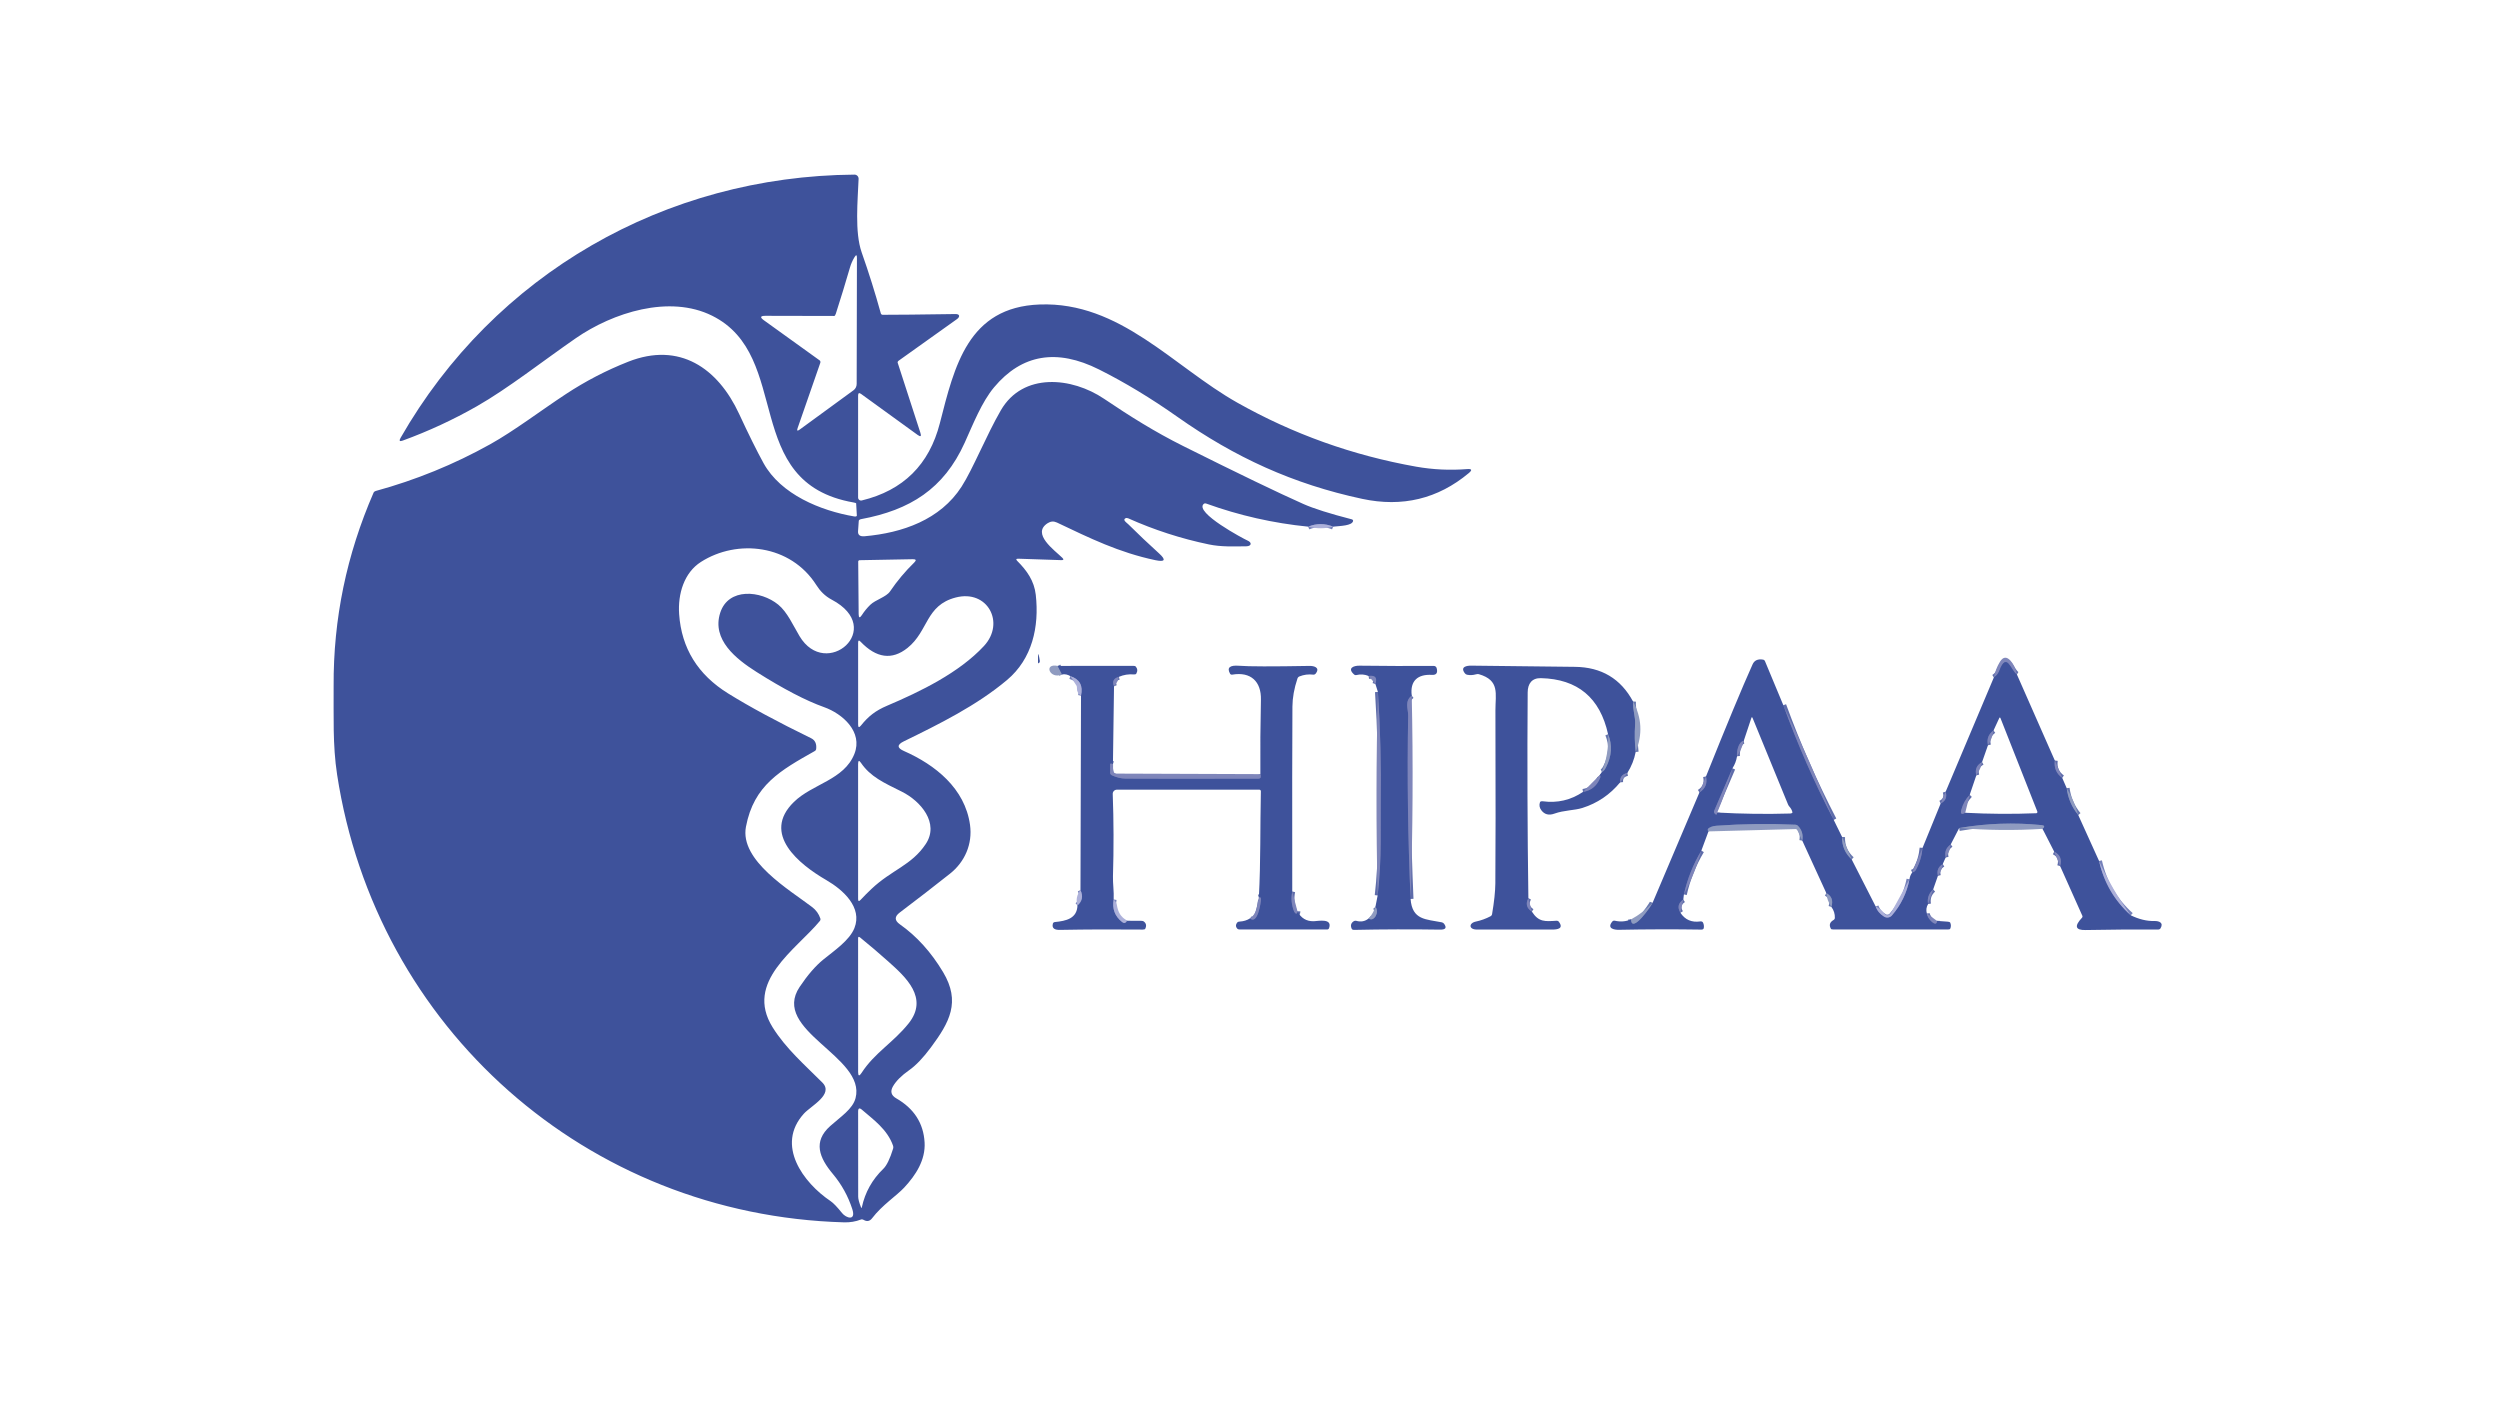
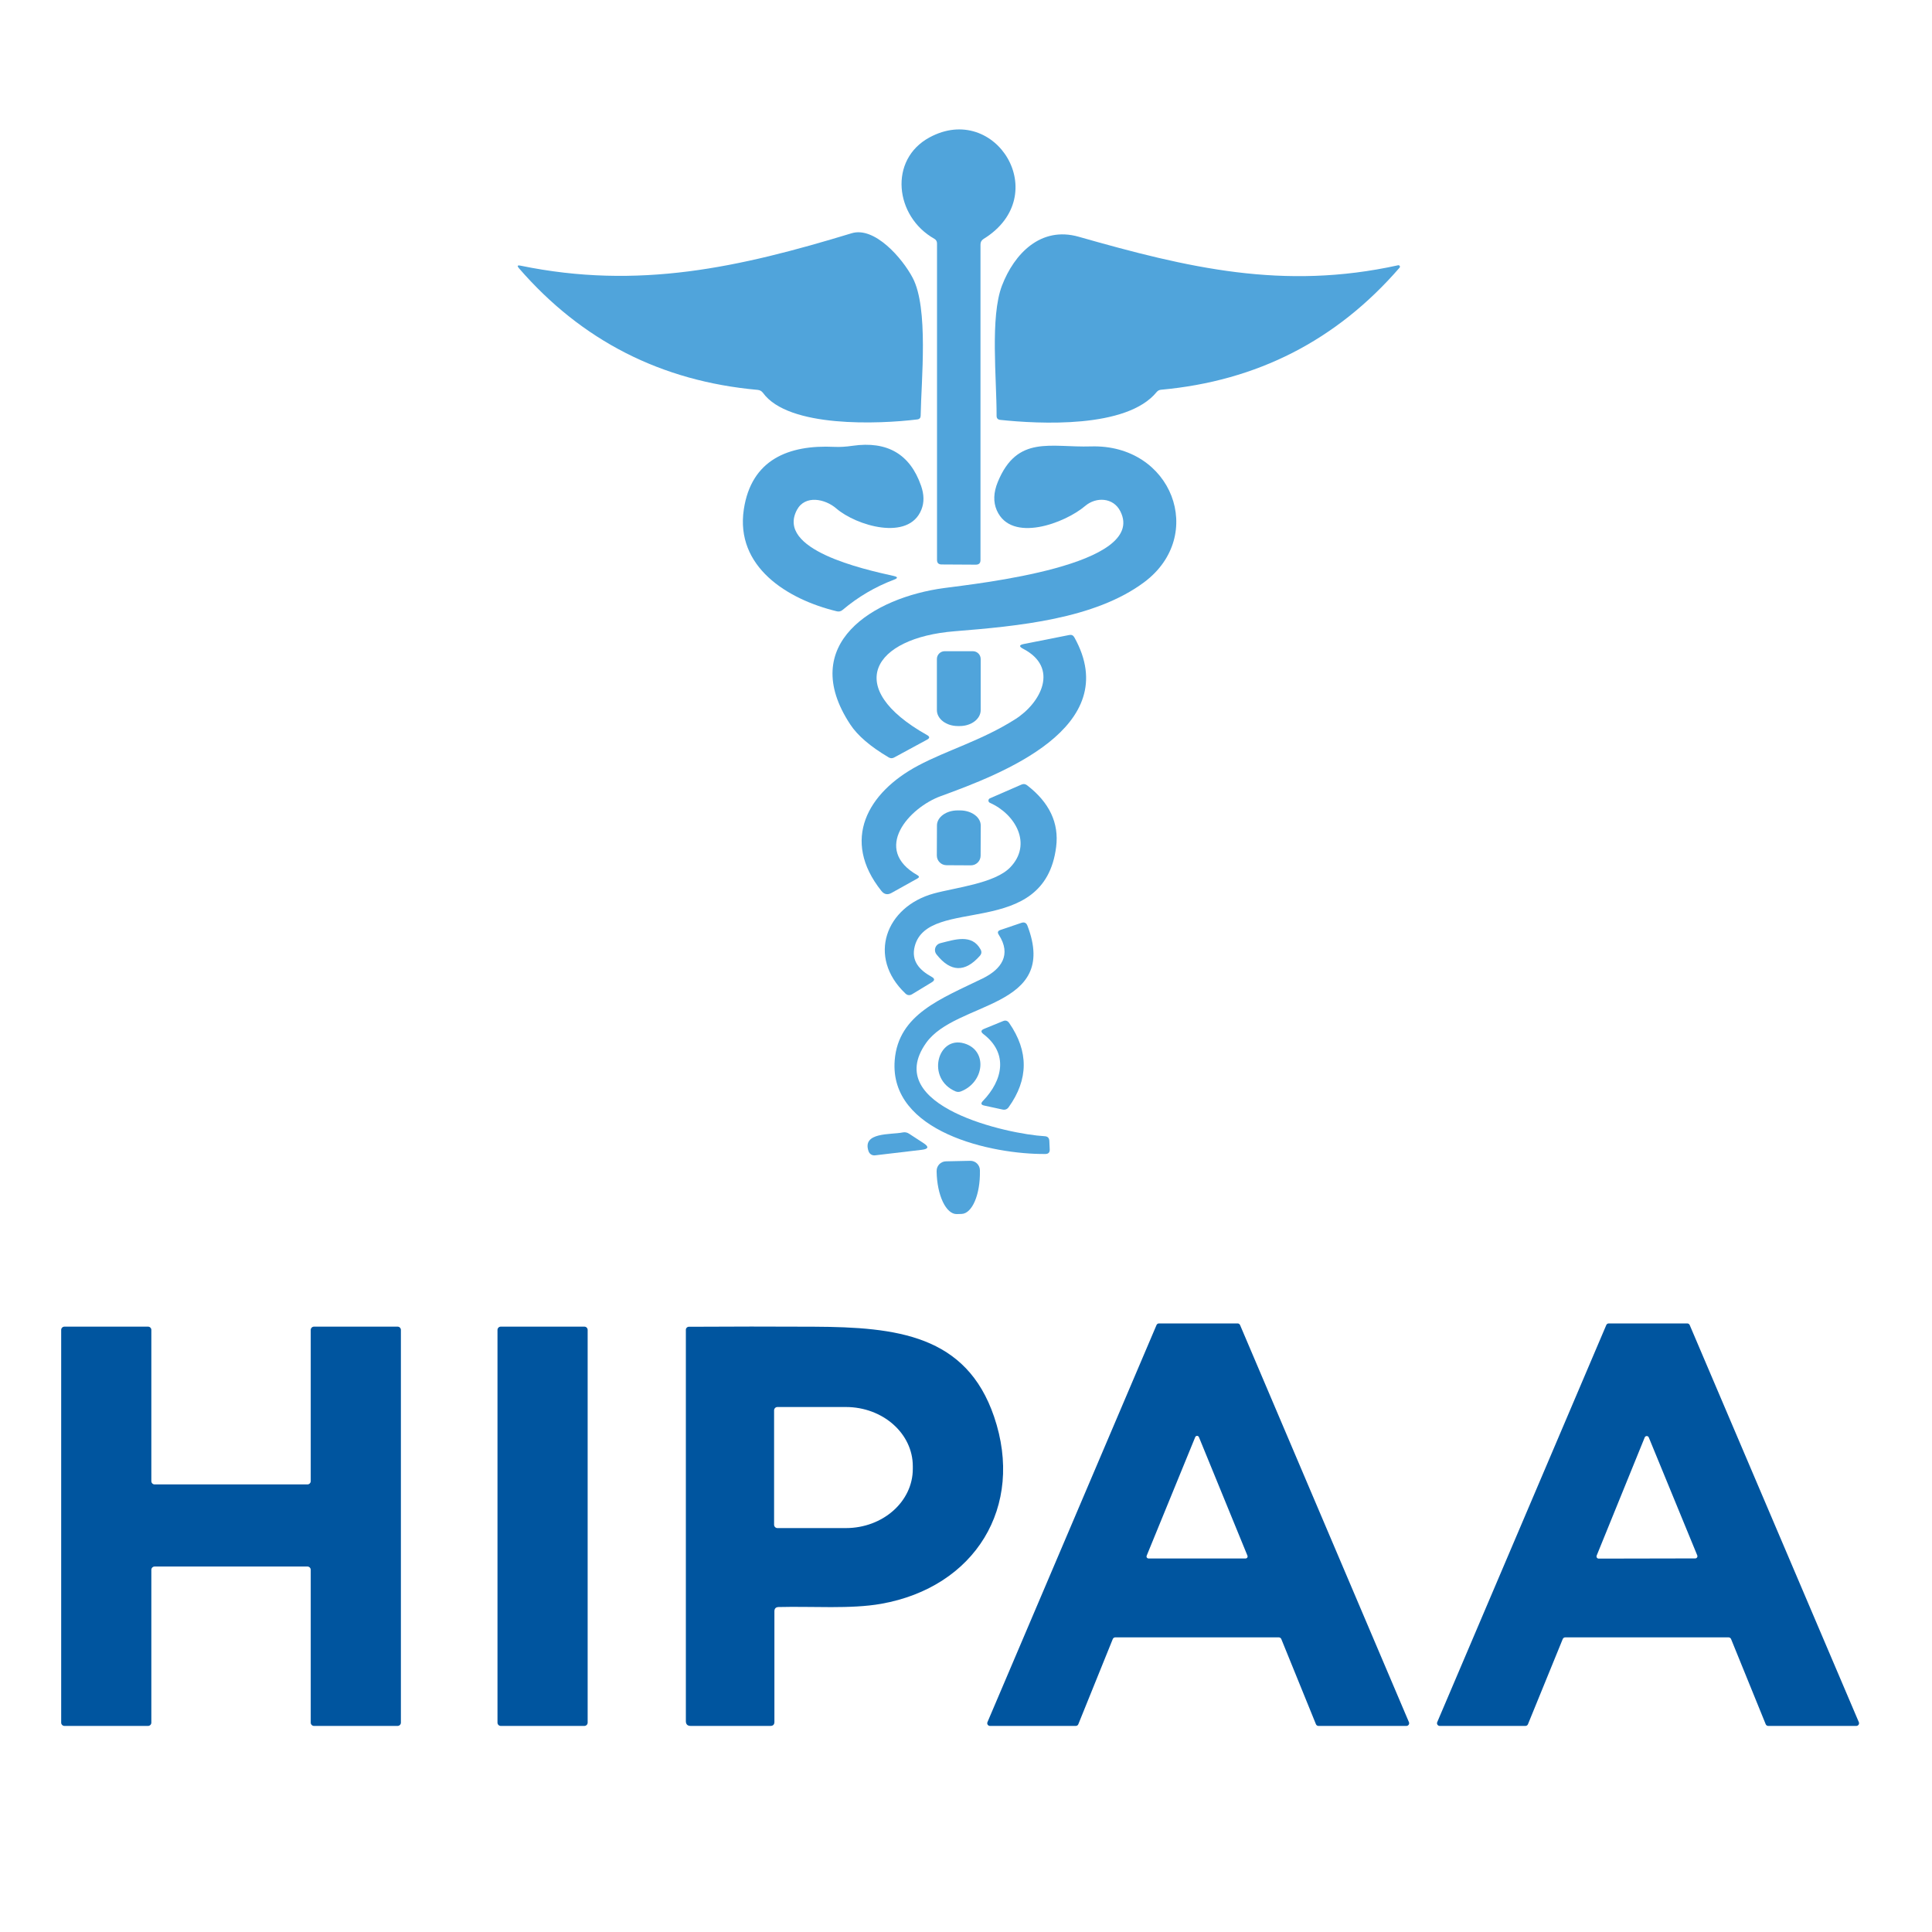
- <svg xmlns="http://www.w3.org/2000/svg" viewBox="0 0 858 481">
-   <g fill="none" stroke-width="2">
-     <path stroke="#7581ba" stroke-opacity=".996" d="M457.54 180.75q-4.3-1.76-8.58 0" vector-effect="non-scaling-stroke" />
-     <path stroke="#5e6caa" d="M692.21 231.5c-2.08-1.19-3.47-8.17-6.03-1.3q-.54 1.46-1.89 2.3m-72.25 9.53q7.36 20.24 17.28 39.34" vector-effect="non-scaling-stroke" />
-     <path stroke="#6777ae" d="M632.21 287.25q-.14 4.6 3.29 7.71" vector-effect="non-scaling-stroke" />
-     <path stroke="#7581ba" stroke-opacity=".996" d="M643.73 311.09q.74 2.18 2.9 3.5a2.09 2.08 36.3 0 0 2.67-.41q4.65-5.36 6.03-12.41" vector-effect="non-scaling-stroke" />
-     <path stroke="#5e6caa" d="m656.25 299.46.57-.24a1.55 1.28-82.4 0 0 .7-.65q1.95-3.54 2.3-7.58m6.22-15.24q2.52-1.25 1.71-4.04M705.21 261q-.48 3.8 2.54 5.96" vector-effect="non-scaling-stroke" />
-     <path stroke="#6777ae" d="M709.29 270.5q.65 5.2 3.96 9.21" vector-effect="non-scaling-stroke" />
-     <path stroke="#7581ba" stroke-opacity=".996" d="M720.4 295.49q2.49 11.13 10.88 18.64" vector-effect="non-scaling-stroke" />
-     <path stroke="#5e6caa" d="M707.04 297.25q1.02-3.37-2.04-4.96" vector-effect="non-scaling-stroke" />
-     <path stroke="#6777ae" d="M701 284.46q1.25-1.12-.32-1.28-14.22-1.44-28.29 1" vector-effect="non-scaling-stroke" />
-     <path stroke="#5e6caa" d="M669.5 289.79q-2.4 1.68-1.75 4.5m-1 2.25q-2.33 1.45-1.66 4.05m-1.63 4.66q-2.26 2.03-1.75 5.03m-.42 3.22c.16 1.92 3.47 5.07 3.46 2.54" vector-effect="non-scaling-stroke" />
-     <path stroke="#6777ae" d="M628.54 311.25q1-3.26-1.75-4.75m-8.25-18q.55-3.01-1.5-5.09a1.31 1.14-17.8 0 0-.86-.37q-13.53-.62-27.02.35-1.05.08-1.75.34-1.89.72-1.06 1.61" vector-effect="non-scaling-stroke" />
-     <path stroke="#5e6caa" d="M583.9 291.94q-4.22 7.06-5.99 15.03m-.2 1.78q-2.64 1.77-1 4.5" vector-effect="non-scaling-stroke" />
-     <path stroke="#6777ae" d="M559.75 315.54c.24 5.14 7.05-4.73 7.42-5.7" vector-effect="non-scaling-stroke" />
-     <path stroke="#5e6caa" d="M583.25 271.96q3.03-1.9 2.25-5.5" vector-effect="non-scaling-stroke" />
-     <path stroke="#6777ae" d="m363 228.54 1.5 2.92" vector-effect="non-scaling-stroke" />
-     <path stroke="#5e6caa" d="M384 232.29q-2.71.74-1.67 3.25m-.37 26.71-.49-.16a.37.23 12.8 0 0-.47.16v3a1.03.85 15 0 0 .59.83q2.39 1.12 4.72 1.14 12.84.09 45.63.01a.78.6 5.6 0 0 .72-.45q.13-.49-.1-1.1m10.94 40.3q-.72 3.49.66 6.88c.26.62 1.1 1.22 1.13-.11M429 315.21c2.66 2.23 3.73-5.53 3.78-6.56a.72.44-81.2 0 0-.27-.65q-.2-.09-.47 0" vector-effect="non-scaling-stroke" />
-     <path stroke="#7581ba" stroke-opacity=".996" d="M382.21 308.69q-.86 4.75 2.88 7.74 1.02.81 1.7-.43m-17-5.25q2.47-2.16 1.03-5.27m.18-66.71q1.17-5.14-3.67-6.73" vector-effect="non-scaling-stroke" />
-     <path stroke="#5e6caa" d="M484.51 238.73c-2.57 1.94-1.19 4.62-1.23 6.88q-.55 31.46.83 62.91" vector-effect="non-scaling-stroke" />
-     <path stroke="#6777ae" d="M469.75 315.21c1.73 1.39 3.82-2.21 2.29-3.96" vector-effect="non-scaling-stroke" />
-     <path stroke="#5e6caa" d="M472.81 307.32q1.03-9.14 1.04-18.33l.02-13.48q.28-19.04-.97-38.04m-.86-2.72q1.06-3.24-2.33-2.75" vector-effect="non-scaling-stroke" />
-     <path stroke="#6777ae" d="M560.46 240.75c-.19 2.91.9 5.17.7 8q-.32 4.66.2 9.34" vector-effect="non-scaling-stroke" />
-     <path stroke="#5e6caa" d="M558.5 265.29q-2.68.59-2.46 3.21m-12.76 3.29q4.22-.7 5.89-4.81.25-.62-.13-.98" vector-effect="non-scaling-stroke" />
-     <path stroke="#6777ae" d="M549.75 264.96q.75-.31 1.39-1.55 3.06-5.88.75-11.43" vector-effect="non-scaling-stroke" />
-     <path stroke="#5e6caa" d="M524.54 308.25q-1.52 2.87 1.2 4.62m72.72-58.62c-1.87.32-2.49 3.76-2.31 5.31m-1.58 4.13-6.26 14.57a.88.85 37.6 0 0 .13.88q.78.97.91-.28m94.83-28.16q-2.64 1.89-1.91 5.07m-2.02 5.77q-2.77 1.54-1.98 4.56m-2.27 6.69q-2.07 2.17-2.87 5.13-.58 2.09 1.34 1.02" vector-effect="non-scaling-stroke" />
-   </g>
-   <path fill="#3e529b" d="M457.54 180.75q-4.3-1.76-8.58 0-17.97-1.79-34.97-7.92a.95.74 30.8 0 0-.87.11c-3.34 2.93 13.82 12.06 15.04 12.58 1.61.68 1.35 1.95-.43 1.97-4.33.04-8.61.24-12.83-.64q-14.32-2.98-27.69-8.96a1.21.95 40 0 0-.93-.03c-1.15.57.46 1.59.9 2.02q5.19 5.14 10.62 10.06 3.7 3.36-1.29 2.31c-12.49-2.64-22.42-7.52-33.76-12.91q-1.62-.77-3.14.18c-5.77 3.62 2.33 9.31 4.97 11.91q.86.84-.33.81l-14.75-.49q-1.17-.03-.37.77c3.28 3.29 5.81 6.8 6.35 11.64 1.22 10.95-1.21 21.94-9.86 29.21-10.38 8.74-23.31 15.15-35.45 21.07q-3.53 1.73.07 3.31c10.7 4.72 20.92 12.79 22.67 25.33.92 6.61-1.81 12.75-6.85 16.75q-8.29 6.57-17.29 13.37-2.73 2.06.07 4.03 8.64 6.08 14.81 16.37c6.15 10.26 2.21 17.26-4.16 25.87q-4 5.39-7.46 7.81-3.95 2.77-5.56 5.55-1.5 2.61 1.11 4.11 9.17 5.25 9.74 15.13c.35 6.05-3.01 11.22-7.01 15.52-2.58 2.78-7.58 6.01-10.99 10.49q-1.22 1.61-2.96.56a1.05.94 48.2 0 0-.88-.1q-2.74 1.06-5.79.97c-88.26-2.48-160.67-66.6-174-153.69-1.55-10.13-1.13-20.17-1.19-30.35-.12-23.16 4.46-45.1 13.7-66.36a1.1 1.05 3.2 0 1 .69-.59q20.73-5.67 39.36-16.06c8.2-4.57 17.32-11.53 25.99-17.23q10.11-6.65 21.37-11.09c17.6-6.94 30.77 2.19 38.06 17.92q4.89 10.55 8.38 16.9c5.91 10.72 19.6 16.33 31.15 18.29a.76.37 6.9 0 0 .87-.3l-.24-4.22a.95.12 10.2 0 0-.88-.28c-38.95-6.81-20.67-50.22-48.54-64.09-14.66-7.3-34.06-1.1-46.83 7.74-11.24 7.77-23.24 17.24-33.91 23.32q-12.19 6.95-25.45 11.79-1.61.59-.76-.9c32.17-56.25 90.82-89.89 155.79-90.38a1.41 1.4-89.2 0 1 1.42 1.47c-.27 7.23-1.4 18.24 1.06 25.23q3.65 10.36 6.57 20.93a.67.65-7.4 0 0 .64.48q6.57.01 24.99-.26c1.57-.02 1.54 1 .53 1.72q-10.03 7.14-20.04 14.29a.77.51-30.4 0 0-.34.69l7.8 24.06q.59 1.83-.91.75l-19.43-14.08q-1.04-.76-1.04.54v35a1.03 1.02 83.2 0 0 1.26 1.01q21.34-5.17 26.8-26.52c5.02-19.61 9.67-39.84 34.26-40.74 27.62-1.01 45.85 21.31 67.84 33.7q28.65 16.15 61.36 21.96 8.68 1.53 17.48.83 2.48-.2.57 1.39-15.9 13.25-36.56 8.83c-23.72-5.08-43.67-14.23-63.38-28.12q-13.65-9.63-26.93-16.28-21.77-10.91-36.02 6.1c-4.26 5.08-7.24 12.72-10.1 19.04-7.19 15.89-18.8 23.1-35.56 26.22a.96.55-6.9 0 0-.79.59l-.25 3.56q-.13 1.93 2.25 1.72c12.94-1.14 25.97-5.64 33.29-17.03 3.95-6.16 8.49-17.6 13.48-26.21 7.58-13.07 24.35-11.4 35.41-3.94 8.78 5.92 17.36 11.33 27.16 16.22q28.47 14.21 41.23 19.88 5.28 2.35 16.66 5.28a.55.49 14.8 0 1 .41.62c-.42 1.57-4.3 1.63-6.83 1.89Zm-171.23-72.31-23.57-.05q-2.7-.01-.61 1.5l19.18 13.8a.8.66-64.2 0 1 .21.86l-7.8 22.44q-.45 1.3.72.45l18.5-13.51a2.77 2.58 73.1 0 0 1.07-2.18l.09-43.25q0-1.61-.82-.26-1.02 1.67-1.55 3.5-2.33 8.02-4.89 15.97a.95.36-74.7 0 1-.53.73Zm-4.93 207.63c-8.15 9.89-25.98 20.83-16.22 36.5 4.57 7.32 11.03 12.91 17.06 18.95 4.05 4.05-3.88 7.99-6.33 10.69-9.78 10.79-.21 23.71 9.16 30.01q1.41.94 3.94 4.1c1.37 1.72 4.89 2.88 3.51-1.37q-2.16-6.67-6.64-12.02c-4.67-5.57-6.94-11.12-.93-16.47 3.62-3.24 7.72-5.82 8.7-9.6 3.68-14.26-29.2-23.19-19.19-38.15q4.11-6.13 8.12-9.39c3.76-3.06 9-6.58 10.68-10.81 2.8-7.09-3.86-13.11-9.66-16.47-9.29-5.38-22.34-15.84-11.12-26.8 6.39-6.25 17.23-7.54 20.78-16.53 2.97-7.52-4.05-13.75-10.42-16.02q-9.36-3.33-23.17-12.07c-6.96-4.41-15.44-11.04-12.48-20.29 2.79-8.74 13.93-7.71 19.92-2.82 3.11 2.54 5.11 7.13 7.3 10.8 9.08 15.22 29.81-2.59 11.07-12.5-2.38-1.26-4.01-3-5.28-5-8.87-13.95-27.13-15.92-39.61-7.96-5.81 3.7-7.97 11.01-7.49 17.92q1.22 17.54 16.78 27.2 11.13 6.91 28.5 15.38 2.05 1 1.75 3.69a.99.92-12.8 0 1-.5.73c-11.71 6.61-20.89 11.67-23.6 25.97-2.21 11.62 15.05 21.72 22.69 27.55q2.05 1.56 2.84 3.92a.91.89-35 0 1-.16.86Zm14.41-104.97q1.26-1.95 2.9-3.54c1.78-1.72 5.47-2.67 6.77-4.59q3.67-5.4 8.34-9.95 1.16-1.13-.55-1.1l-18.25.34a.49.47 89.4 0 0-.46.49l.15 18q.02 2.01 1.1.35Zm32.22-6.04c-10.4 2.7-9.34 11.54-16.55 17.31q-7.97 6.38-16.12-2.15-.83-.87-.83.35v28.12q0 1.51.98.3c2.53-3.16 4.97-5.09 8.95-6.78 11.44-4.87 24.7-11.29 33.25-20.5 7.4-7.97 1.23-19.49-9.68-16.65Zm-10.31 84.63c4.82-7.22-1.78-14.8-8.18-17.98-6.22-3.09-10.8-5.13-14.05-9.92q-.97-1.43-.97.46v46.25q0 1.25.85.34 1.78-1.91 3.74-3.76c7.01-6.62 13.72-8.06 18.61-15.39Zm-12.89 40.25q-4.69-4.19-9.6-8.18-.71-.57-.71.24l.01 45.94q0 2.11 1.2.25c4.46-6.89 10.85-10.35 16.13-16.96 6.98-8.74-.98-15.89-7.03-21.29Zm1.7 63.3c-1.97-5.69-6.94-9.11-10.67-12.36q-1.33-1.16-1.33.6-.04 14.61.02 29.21.01 1.26.97 3.66.19.46.29-.04 1.66-7.67 7.37-13.18 1.74-1.68 3.36-6.94a1.55 1.51-46.2 0 0-.01-.95Z" />
-   <path fill="#acb0d9" fill-opacity=".992" d="M457.54 180.75q-4.29 1.1-8.58 0 4.28-1.76 8.58 0Z" />
-   <path fill="#3e529b" d="M356.81 226.5q.18.61-.15.97-.41.45-.42-.22c-.06-5.6.52-.93.57-.75Z" />
-   <path fill="#7f86ba" fill-opacity=".996" d="M692.21 231.5c-2.08-1.19-3.47-8.17-6.03-1.3q-.54 1.46-1.89 2.3.56-2.86 2.09-5.37 1.62-2.64 3.68-.33 1.52 1.71 2.15 4.7Z" />
-   <path fill="#3e529b" d="M612.04 242.03q7.36 20.24 17.28 39.34l2.89 5.88q-.14 4.6 3.29 7.71l8.23 16.13q.74 2.18 2.9 3.5a2.09 2.08 36.3 0 0 2.67-.41q4.65-5.36 6.03-12.41.15-1.26.92-2.31l.57-.24a1.55 1.28-82.4 0 0 .7-.65q1.95-3.54 2.3-7.58l6.22-15.24q2.52-1.25 1.71-4.04l16.54-39.21q1.35-.84 1.89-2.3c2.56-6.87 3.95.11 6.03 1.3l13 29.5q-.48 3.8 2.54 5.96l1.54 3.54q.65 5.2 3.96 9.21l7.15 15.78q2.49 11.13 10.88 18.64 4.23 2.06 8.1 1.96c1.64-.04 3.26.59 2.11 2.51a.95.84 14 0 1-.78.41q-12.51-.06-24.96.18-5.28.1-1.17-4.27a.54.53-35.6 0 0 .1-.58l-7.64-17.09q1.02-3.37-2.04-4.96l-4-7.83q1.25-1.12-.32-1.28-14.22-1.44-28.29 1l-2.89 5.61q-2.4 1.68-1.75 4.5l-1 2.25q-2.33 1.45-1.66 4.05l-1.63 4.66q-2.26 2.03-1.75 5.03-.89 1.53-.42 3.22c.16 1.92 3.47 5.07 3.46 2.54l3.83.29a.97.48-1.5 0 1 .75.35q.45 1.06-.03 2.09a.93.32 2.8 0 1-.8.23h-39.25a1.01.29-2.5 0 1-.86-.21q-1.1-1.9.87-3.04a.92.8-15.6 0 0 .46-.7q.08-2.05-1.18-3.8 1-3.26-1.75-4.75l-8.25-18q.55-3.01-1.5-5.09a1.31 1.14-17.8 0 0-.86-.37q-13.53-.62-27.02.35-1.05.08-1.75.34-1.89.72-1.06 1.61l-2.45 6.6q-4.22 7.06-5.99 15.03l-.2 1.78q-2.64 1.77-1 4.5 2.38 3.62 6.82 2.98a.98.7-15 0 1 .91.34q.47.88.3 1.93a.75.64 4.4 0 1-.74.54q-14.16-.22-28.31.07c-1.72.04-4.35-.45-2.32-2.87a.89.78 24.6 0 1 .84-.25q2.89.67 5.54-.45c.24 5.14 7.05-4.73 7.42-5.7l16.08-37.88q3.03-1.9 2.25-5.5 10.64-26.55 15.99-38.46.93-2.06 3.58-1.62a.9.88 83.3 0 1 .68.55l6.29 15.1Zm-13.58 12.22c-1.87.32-2.49 3.76-2.31 5.31q-.34 2.2-1.58 4.13l-6.26 14.57a.88.85 37.6 0 0 .13.88q.78.97.91-.28 12.7.71 25.02.34a.77.35-3.3 0 0 .8-.42q-.25-1.08-1.04-1.94-.31-.35-.48-.76l-12.14-29.62q-.26-.62-.45-.03l-2.6 7.82Zm85.72-3.55q-2.64 1.89-1.91 5.07l-2.02 5.77q-2.77 1.54-1.98 4.56l-2.27 6.69q-2.07 2.17-2.87 5.13-.58 2.09 1.34 1.02 12.23.65 24.41.16a.45.39 76.9 0 0 .32-.61l-12.6-31.94q-.24-.59-.48-.05l-1.94 4.2Z" />
-   <path fill="#8f9bc0" d="m363 228.54 1.5 2.92c-4.23 1.87-6.5-3.96-1.5-2.92Z" />
-   <path fill="#3e529b" d="m363 228.54 25.95-.02a1.1.39-5.1 0 1 .82.21q.96 1.13.2 2.47a.87.53 11.6 0 1-.76.27q-2.73-.25-5.21.82-2.71.74-1.67 3.25l-.37 26.71-.49-.16a.37.23 12.8 0 0-.47.16v3a1.03.85 15 0 0 .59.83q2.39 1.12 4.72 1.14 12.84.09 45.63.01a.78.6 5.6 0 0 .72-.45q.13-.49-.1-1.1-.09-12.72.19-25.59c.13-6.15-3.45-9.66-9.85-8.55a.73.67-18.2 0 1-.75-.34q-1.72-3.09 3.11-2.71 4.91.4 24.14.05c1.56-.03 3.74.54 2.17 2.61a1 .87-66.1 0 1-.83.39q-2.5-.31-4.8.62a1.2 1.12 89 0 0-.66.73q-1.69 5.06-1.72 9.61-.12 16.61-.06 63.48-.72 3.49.66 6.88c.26.62 1.1 1.22 1.13-.11 1.14 2.27 3.05 3.52 5.66 3.41 1.5-.06 6.41-1.1 5.19 2.37a.69.67-80.3 0 1-.64.47h-30a1.16.48-7.3 0 1-.8-.22q-1.05-1.09.04-2.3a1.09.27-.2 0 1 .83-.21q1.82-.1 3.43-1.06c2.66 2.23 3.73-5.53 3.78-6.56a.72.44-81.2 0 0-.27-.65q-.2-.09-.47 0c.66-12.13.42-24.26.69-36.45a.54.53.5 0 0-.54-.54l-48.88.01a1.42 1.41-1 0 0-1.42 1.46q.51 13.91.08 28.28c-.07 2.45.38 5.27.24 7.93q-.86 4.75 2.88 7.74 1.02.81 1.7-.43l4.88.03a1.42.57-8.7 0 1 .86.2q1.29.97.5 2.55a1 .36 3.4 0 1-.84.25q-14.24-.15-28.45.11c-1.5.03-2.88-.36-2.39-2.17a.77.68 3.4 0 1 .66-.52c3.89-.39 7.62-1.18 7.78-5.7q2.47-2.16 1.03-5.27l.18-66.71q1.17-5.14-3.67-6.73-1.33-.81-2.83-.58l-1.5-2.92Zm121.51 10.19c-2.57 1.94-1.19 4.62-1.23 6.88q-.55 31.46.83 62.91c.55 7.31 5.29 6.93 10.72 8.02a1.31 1.29 77.5 0 1 .8.52q1.45 2.03-1.38 1.99-14.73-.23-29.45.09a1.02.5-5.9 0 1-.86-.32q-.82-1.73.7-2.68a1.06 1.04-51.8 0 1 .84-.11q2.37.69 4.27-.82c1.73 1.39 3.82-2.21 2.29-3.96l.77-3.93q1.03-9.14 1.04-18.33l.02-13.48q.28-19.04-.97-38.04l-.86-2.72q1.06-3.24-2.33-2.75-2.05-.85-4.14-.33a.96.86-29.5 0 1-.85-.19c-2.48-2.22-.07-3.04 1.81-3.02q12.52.16 25.56.09a.99.99-8.5 0 1 .96.71q.7 2.5-1.62 2.36c-4.76-.28-7.58 1.95-6.92 7.11Zm75.95 2.02c-.19 2.91.9 5.17.7 8q-.32 4.66.2 9.34-.71 3.77-2.86 7.2-2.68.59-2.46 3.21-5.26 6.37-13.01 8.8c-2.66.84-6.32.76-9.54 1.93q-2.87 1.05-4.52-1.17-.96-1.28-.44-2.76a.98.52 10.4 0 1 .96-.3q7.5 1.01 13.79-3.21 4.22-.7 5.89-4.81.25-.62-.13-.98l.71-1.04q.75-.31 1.39-1.55 3.06-5.88.75-11.43-4.14-18.79-23.05-19.24c-3.06-.07-4.52 1.85-4.54 4.88q-.26 35.33.24 70.63-1.52 2.87 1.2 4.62c2.35 3.66 4.53 3.37 8.46 3.13a.97.89-18.7 0 1 .81.36c1.79 2.4-.63 2.66-2.23 2.66q-12.96-.05-25.92 0c-2.82.01-2.83-2.2-.38-2.73q2.66-.56 5.07-1.83a1.04 1.01 81.8 0 0 .53-.73q1.08-6.38 1.12-10.54.15-14.8.03-59.33c-.02-5.79 1.6-10.37-5.71-12.49a1.96.89-28.4 0 0-1.02.07q-1.53.43-3 .13a1.33 1.19 74.6 0 1-.75-.48c-1.75-2.28.67-2.66 2.23-2.64q17.75.23 35.5.41 13.65.13 19.98 11.89Z" />
-   <path fill="#7f86ba" fill-opacity=".996" d="m472.04 234.75-2.33-2.75q3.39-.49 2.33 2.75Z" />
-   <path fill="#acb0d9" fill-opacity=".992" d="M371 238.77q-1.49-1.09-1.39-2.47a1.49.48-80.1 0 0-.13-.94l-2.15-3.32q4.84 1.59 3.67 6.73Z" />
-   <path fill="#7f86ba" fill-opacity=".996" d="M384 232.29q-.25 1.65-1.67 3.25-1.04-2.51 1.67-3.25Zm88.9 5.18q1.25 19 .97 38.04l-.02 13.48q-.01 9.19-1.04 18.33-.84-34.93.09-69.85Zm11.61 1.26q.76 34.92-.4 69.79-1.38-31.45-.83-62.91c.04-2.26-1.34-4.94 1.23-6.88Z" />
-   <path fill="#8f9bc0" d="M560.46 240.75q4.54 8.33.9 17.34-.52-4.68-.2-9.34c.2-2.83-.89-5.09-.7-8Z" />
-   <path fill="#7f86ba" fill-opacity=".996" d="M612.04 242.03q9.27 19.39 17.28 39.34-9.92-19.1-17.28-39.34Zm72.14 8.67q-.4 2.7-1.91 5.07-.73-3.18 1.91-5.07Z" />
-   <path fill="#8f9bc0" d="M551.89 251.98q2.31 5.55-.75 11.43-.64 1.24-1.39 1.55 2.47-6.22 2.14-12.98Z" />
-   <path fill="#7f86ba" fill-opacity=".996" d="M598.46 254.25q-.63 2.81-2.31 5.31c-.18-1.55.44-4.99 2.31-5.31ZM705.21 261l2.54 5.96q-3.02-2.16-2.54-5.96Zm-24.96.54q-.42 2.31-1.98 4.56-.79-3.02 1.98-4.56Zm-298.29.71q-.14 1.46.35 2.79a.75.7-9.5 0 0 .69.46l49.56.18q.23.61.1 1.1a.78.6 5.6 0 1-.72.45q-32.79.08-45.63-.01-2.33-.02-4.72-1.14a1.03.85 15 0 1-.59-.83v-3a.37.23 12.8 0 1 .47-.16l.49.16Zm212.61 1.44q-2.04 7.73-5.22 15.17-.13 1.25-.91.28a.88.85 37.6 0 1-.13-.88l6.26-14.57Zm-36.07 1.6-2.46 3.21q-.22-2.62 2.46-3.21Zm-9.46.71q.38.36.13.98-1.67 4.11-5.89 4.81l5.76-5.79Zm36.46.46q.78 3.6-2.25 5.5l2.25-5.5Z" />
-   <path fill="#8f9bc0" d="M709.29 270.5q2.58 4.35 3.96 9.21-3.31-4.01-3.96-9.21Z" />
-   <path fill="#7f86ba" fill-opacity=".996" d="M667.75 271.71q.81 2.79-1.71 4.04l1.71-4.04Zm8.25 1.08-1.53 6.15q-1.92 1.07-1.34-1.02.8-2.96 2.87-5.13Z" />
-   <path fill="#8f9bc0" d="m618.54 288.5-1.65-3.5a.8.7 75.3 0 0-.68-.46l-29.86.8q-.83-.89 1.06-1.61.7-.26 1.75-.34 13.49-.97 27.02-.35a1.31 1.14-17.8 0 1 .86.37q2.05 2.08 1.5 5.09Zm82.46-4.04q-14.16.9-28.61-.28 14.07-2.44 28.29-1 1.57.16.32 1.28Zm-68.79 2.79 3.29 7.71q-3.43-3.11-3.29-7.71Z" />
-   <path fill="#7f86ba" fill-opacity=".996" d="M669.5 289.79q-.27 2.49-1.75 4.5-.65-2.82 1.75-4.5Zm-9.68 1.2q-.35 4.04-2.3 7.58a1.55 1.28-82.4 0 1-.7.65l-.57.24 3.57-8.47Zm-75.92.95q-2.2 7.84-5.99 15.03 1.77-7.97 5.99-15.03Zm121.1.35q3.06 1.59 2.04 4.96l-2.04-4.96Z" />
-   <path fill="#acb0d9" fill-opacity=".992" d="M720.4 295.49q4.53 9.97 10.88 18.64-8.39-7.51-10.88-18.64Z" />
-   <path fill="#7f86ba" fill-opacity=".996" d="M666.75 296.54q-.26 2.1-1.66 4.05-.67-2.6 1.66-4.05Z" />
-   <path fill="#acb0d9" fill-opacity=".992" d="M655.33 301.77q-1.38 7.05-6.03 12.41a2.09 2.08 36.3 0 1-2.67.41q-2.16-1.32-2.9-3.5 1.66.84 2.6 2.07 1.6 2.1 2.87-.21l6.13-11.18Z" />
-   <path fill="#7f86ba" fill-opacity=".996" d="m663.46 305.25-1.75 5.03q-.51-3 1.75-5.03Z" />
-   <path fill="#acb0d9" fill-opacity=".992" d="M370.82 305.48q1.44 3.11-1.03 5.27-.88-2.85 1.03-5.27Z" />
-   <path fill="#7f86ba" fill-opacity=".996" d="m443.5 305.98 1.79 6.77c-.03 1.33-.87.73-1.13.11q-1.38-3.39-.66-6.88Z" />
-   <path fill="#8f9bc0" d="M626.79 306.5q2.75 1.49 1.75 4.75-1.52-2.15-1.75-4.75Z" />
-   <path fill="#7f86ba" fill-opacity=".996" d="M432.04 308q.27-.09.47 0a.72.44-81.2 0 1 .27.65c-.05 1.03-1.12 8.79-3.78 6.56 2.65-1.89 2.27-4.35 3.04-7.21Zm92.5.25 1.2 4.62q-2.72-1.75-1.2-4.62Z" />
-   <path fill="#acb0d9" fill-opacity=".992" d="M382.21 308.69q.91.92 1.1 1.94c.47 2.56 1.23 3.91 3.48 5.37q-.68 1.24-1.7.43-3.74-2.99-2.88-7.74Z" />
-   <path fill="#7f86ba" fill-opacity=".996" d="m577.71 308.75-1 4.5q-1.64-2.73 1-4.5Z" />
-   <path fill="#8f9bc0" d="M567.17 309.84c-.37.97-7.18 10.84-7.42 5.7q4.07-2.18 7.42-5.7Zm-95.13 1.41c1.53 1.75-.56 5.35-2.29 3.96q1.55-1.74 2.29-3.96Z" />
-   <path fill="#7f86ba" fill-opacity=".996" d="m661.29 313.5 3.46 2.54c.01 2.53-3.3-.62-3.46-2.54Z" />
+ <svg xmlns="http://www.w3.org/2000/svg" viewBox="0 0 300 300">
+   <path fill="#50a4db" d="M152.25 37.96v49.01q0 .71-.72.71l-5.33-.03q-.7-.01-.7-.7V37.81q0-.5-.43-.74c-6.13-3.46-7.11-12.28-.74-15.73 10.3-5.58 19.3 9.04 8.4 15.76q-.48.3-.48.86Z" />
+   <path fill="#50a4db" d="M117.65 60.54q-22.44-2.01-37.07-18.89-.47-.55.24-.4c18.33 3.78 33.94.29 51.42-5.03 3.56-1.09 7.87 3.86 9.48 6.92 2.49 4.72 1.33 15.9 1.24 21.41q-.01.52-.53.58c-5.91.73-19.99 1.33-23.95-4.12q-.31-.42-.83-.47ZM179.61 60.87c-4.64 5.71-18.31 4.96-24.29 4.33q-.57-.06-.57-.63c.02-5.75-1.03-15.35.84-20.23 1.9-4.94 6.02-9.25 11.9-7.58 16.97 4.83 31.77 8.36 49.61 4.43a.23.23 0 0 1 .22.38q-14.66 16.92-37.05 18.95-.4.04-.66.35ZM123.75 79.17c-3.3 6.19 10.27 9.21 15.04 10.27q.96.22.04.57-4.39 1.66-7.98 4.69-.41.35-.92.22c-7.7-1.86-15.77-6.91-14.43-15.83 1.17-7.72 6.94-10.05 14.07-9.7q1.26.06 2.83-.17 8.06-1.15 10.62 6.2.72 2.05.06 3.7c-1.97 5-10.17 2.47-13.2-.15-1.75-1.52-4.86-2.16-6.13.2Z" />
+   <path fill="#50a4db" d="M173.97 79.4c-1.09-2.18-3.78-2.27-5.46-.84-3.14 2.68-11.48 5.82-13.73.68q-.85-1.95.16-4.41c3.02-7.34 8.23-5.31 14.45-5.51 12.61-.39 17.99 13.84 8.27 21.09-7.67 5.72-19.6 6.82-29.41 7.61-12.7 1.01-17.46 8.74-4.28 16.13q.63.36-.01.7l-5.13 2.78q-.42.22-.83-.02-4.27-2.52-5.98-5.13c-8.23-12.5 3.6-19.7 14.59-21.17 5.26-.71 31.61-3.51 27.36-11.91Z" />
+   <path fill="#50a4db" d="M157.63 111.69c4.02-2.54 6.88-8.02 1.24-10.95q-1-.52.11-.74l7.07-1.4q.51-.1.77.36c7.85 14.04-11.53 21.3-20.73 24.66-4.91 1.78-10.74 8.25-3.61 12.29q.42.25 0 .49l-4.04 2.25q-.92.52-1.58-.31c-6.3-7.9-2.14-15.28 5.69-19.45 4.56-2.43 9.86-3.89 15.08-7.2Z" />
+   <path fill="#50a4db" d="M151.07 101.12a1.21 1.21 0 0 1 1.21 1.21v7.94a3.25 2.47 0 0 1-3.25 2.47h-.3a3.25 2.47 0 0 1-3.25-2.47v-7.94a1.21 1.21 0 0 1 1.21-1.21h4.38ZM142.05 146.9c-.62 2.32.74 3.75 2.63 4.79q.72.4.02.83l-3.05 1.85q-.58.36-1.07-.11c-5.96-5.67-3.05-13.47 4.42-15.52 3.36-.92 9.45-1.56 11.86-4.05 3.48-3.6.83-8.27-3.15-10.03a.38.38 0 0 1 .01-.7l4.89-2.13q.47-.21.88.11 5.2 4.01 4.51 9.55c-1.81 14.54-19.84 7.53-21.95 15.41Z" />
+   <path fill="#50a4db" d="M146.98 134.35a1.51 1.51 0 0 1-1.51-1.51l.02-4.67a3.21 2.34.2 0 1 3.21-2.33h.38a3.21 2.34.2 0 1 3.21 2.35l-.02 4.67a1.51 1.51 0 0 1-1.51 1.51l-3.78-.02ZM152.61 151.92c2.87-1.41 4.5-3.67 2.47-6.79q-.34-.52.25-.72l3.27-1.11q.68-.23.94.44c4.96 12.95-11.08 11.65-15.73 18.2-7.02 9.89 12.8 14.18 18.4 14.49q.7.03.73.73l.06 1.32q.03.71-.68.71c-8.23.08-24.28-3.36-23.39-14.56.57-7.16 7.24-9.56 13.68-12.71Z" />
+   <path fill="#50a4db" d="M146 146.46c2.22-.55 4.92-1.51 6.27.98q.28.53-.11.97-3.47 3.94-6.75-.22a1.09 1.09 0 0 1 .59-1.73ZM152.61 170.97c3.12-3.22 4-7.41.09-10.4q-.65-.5.11-.81l2.93-1.2q.59-.25.96.28 4.57 6.61-.08 13.09-.35.48-.94.36l-2.86-.62q-.73-.16-.21-.7Z" />
+   <path fill="#50a4db" d="M149.72 162.02c3.71 1.09 3.14 6.06-.53 7.46q-.41.15-.81-.01c-4.6-1.95-2.82-8.68 1.34-7.45ZM143.15 178.54l-7.27.86a.94.94 0 0 1-1.01-.63c-1.05-3.01 3.47-2.55 5.27-2.92q.55-.12 1.02.19l2.24 1.46q1.31.85-.25 1.04ZM150.65 180.25a1.48 1.48 0 0 1 1.51 1.46v.13a6.61 2.99 88.9 0 1-2.86 6.66l-.74.02a6.61 2.99 88.9 0 1-3.12-6.56v-.13a1.48 1.48 0 0 1 1.45-1.5l3.76-.08Z" />
+   <path fill="#00559f" d="m172.79 254.51-5.35 13.23a.42.42 0 0 1-.39.26h-13.33a.42.42 0 0 1-.39-.58l26.25-61.66a.42.42 0 0 1 .39-.26h12.2a.42.42 0 0 1 .39.26l26.22 61.66a.42.42 0 0 1-.39.58h-13.66a.42.42 0 0 1-.39-.26l-5.38-13.23a.42.42 0 0 0-.39-.26h-25.39a.42.42 0 0 0-.39.26Zm5.26-12.93a.31.31 0 0 0 .28.42h15.1a.31.31 0 0 0 .28-.42l-7.54-18.42a.31.31 0 0 0-.58 0l-7.54 18.42ZM268.41 254.25h-25.36a.42.42 0 0 0-.39.26l-5.4 13.23a.42.42 0 0 1-.39.26h-13.31a.42.42 0 0 1-.39-.58l26.25-61.66a.42.42 0 0 1 .39-.26h12.18a.42.42 0 0 1 .39.26l26.26 61.66a.42.42 0 0 1-.39.58h-13.68a.42.42 0 0 1-.39-.26l-5.38-13.23a.42.42 0 0 0-.39-.26Zm-20.48-12.7a.34.34 0 0 0 .31.47l15-.03a.34.34 0 0 0 .31-.47l-7.53-18.32a.34.34 0 0 0-.63 0l-7.46 18.35ZM24.01 230.5h23.73a.51.51 0 0 0 .51-.51v-23.48a.51.51 0 0 1 .51-.51h12.98a.51.51 0 0 1 .51.51v60.98a.51.51 0 0 1-.51.51H48.76a.51.51 0 0 1-.51-.51v-23.73a.51.51 0 0 0-.51-.51H24.01a.51.51 0 0 0-.51.51v23.73a.51.51 0 0 1-.51.51H10.01a.51.51 0 0 1-.51-.51v-60.98a.51.51 0 0 1 .51-.51h12.98a.51.51 0 0 1 .51.51v23.48a.51.51 0 0 0 .51.51Z" />
+   <rect width="14" height="62" x="77.25" y="206" fill="#00559f" rx=".51" />
+   <path fill="#00559f" d="M120.25 250.2v17.17q0 .63-.63.63h-12.37q-.75 0-.75-.75v-60.77a.46.46 0 0 1 .45-.46q9.69-.06 19.41-.01c12.9.06 23.68 1.29 28 13.97 4.77 14-2.97 26.48-17.54 29.06-4.76.84-10.67.36-15.93.5q-.64.02-.64.66Zm-.05-31.2v17.76a.52.52 0 0 0 .52.52h10.62a10.4 9.19 0 0 0 10.4-9.19v-.42a10.4 9.19 0 0 0-10.4-9.19h-10.62a.52.52 0 0 0-.52.52Z" />
</svg>
